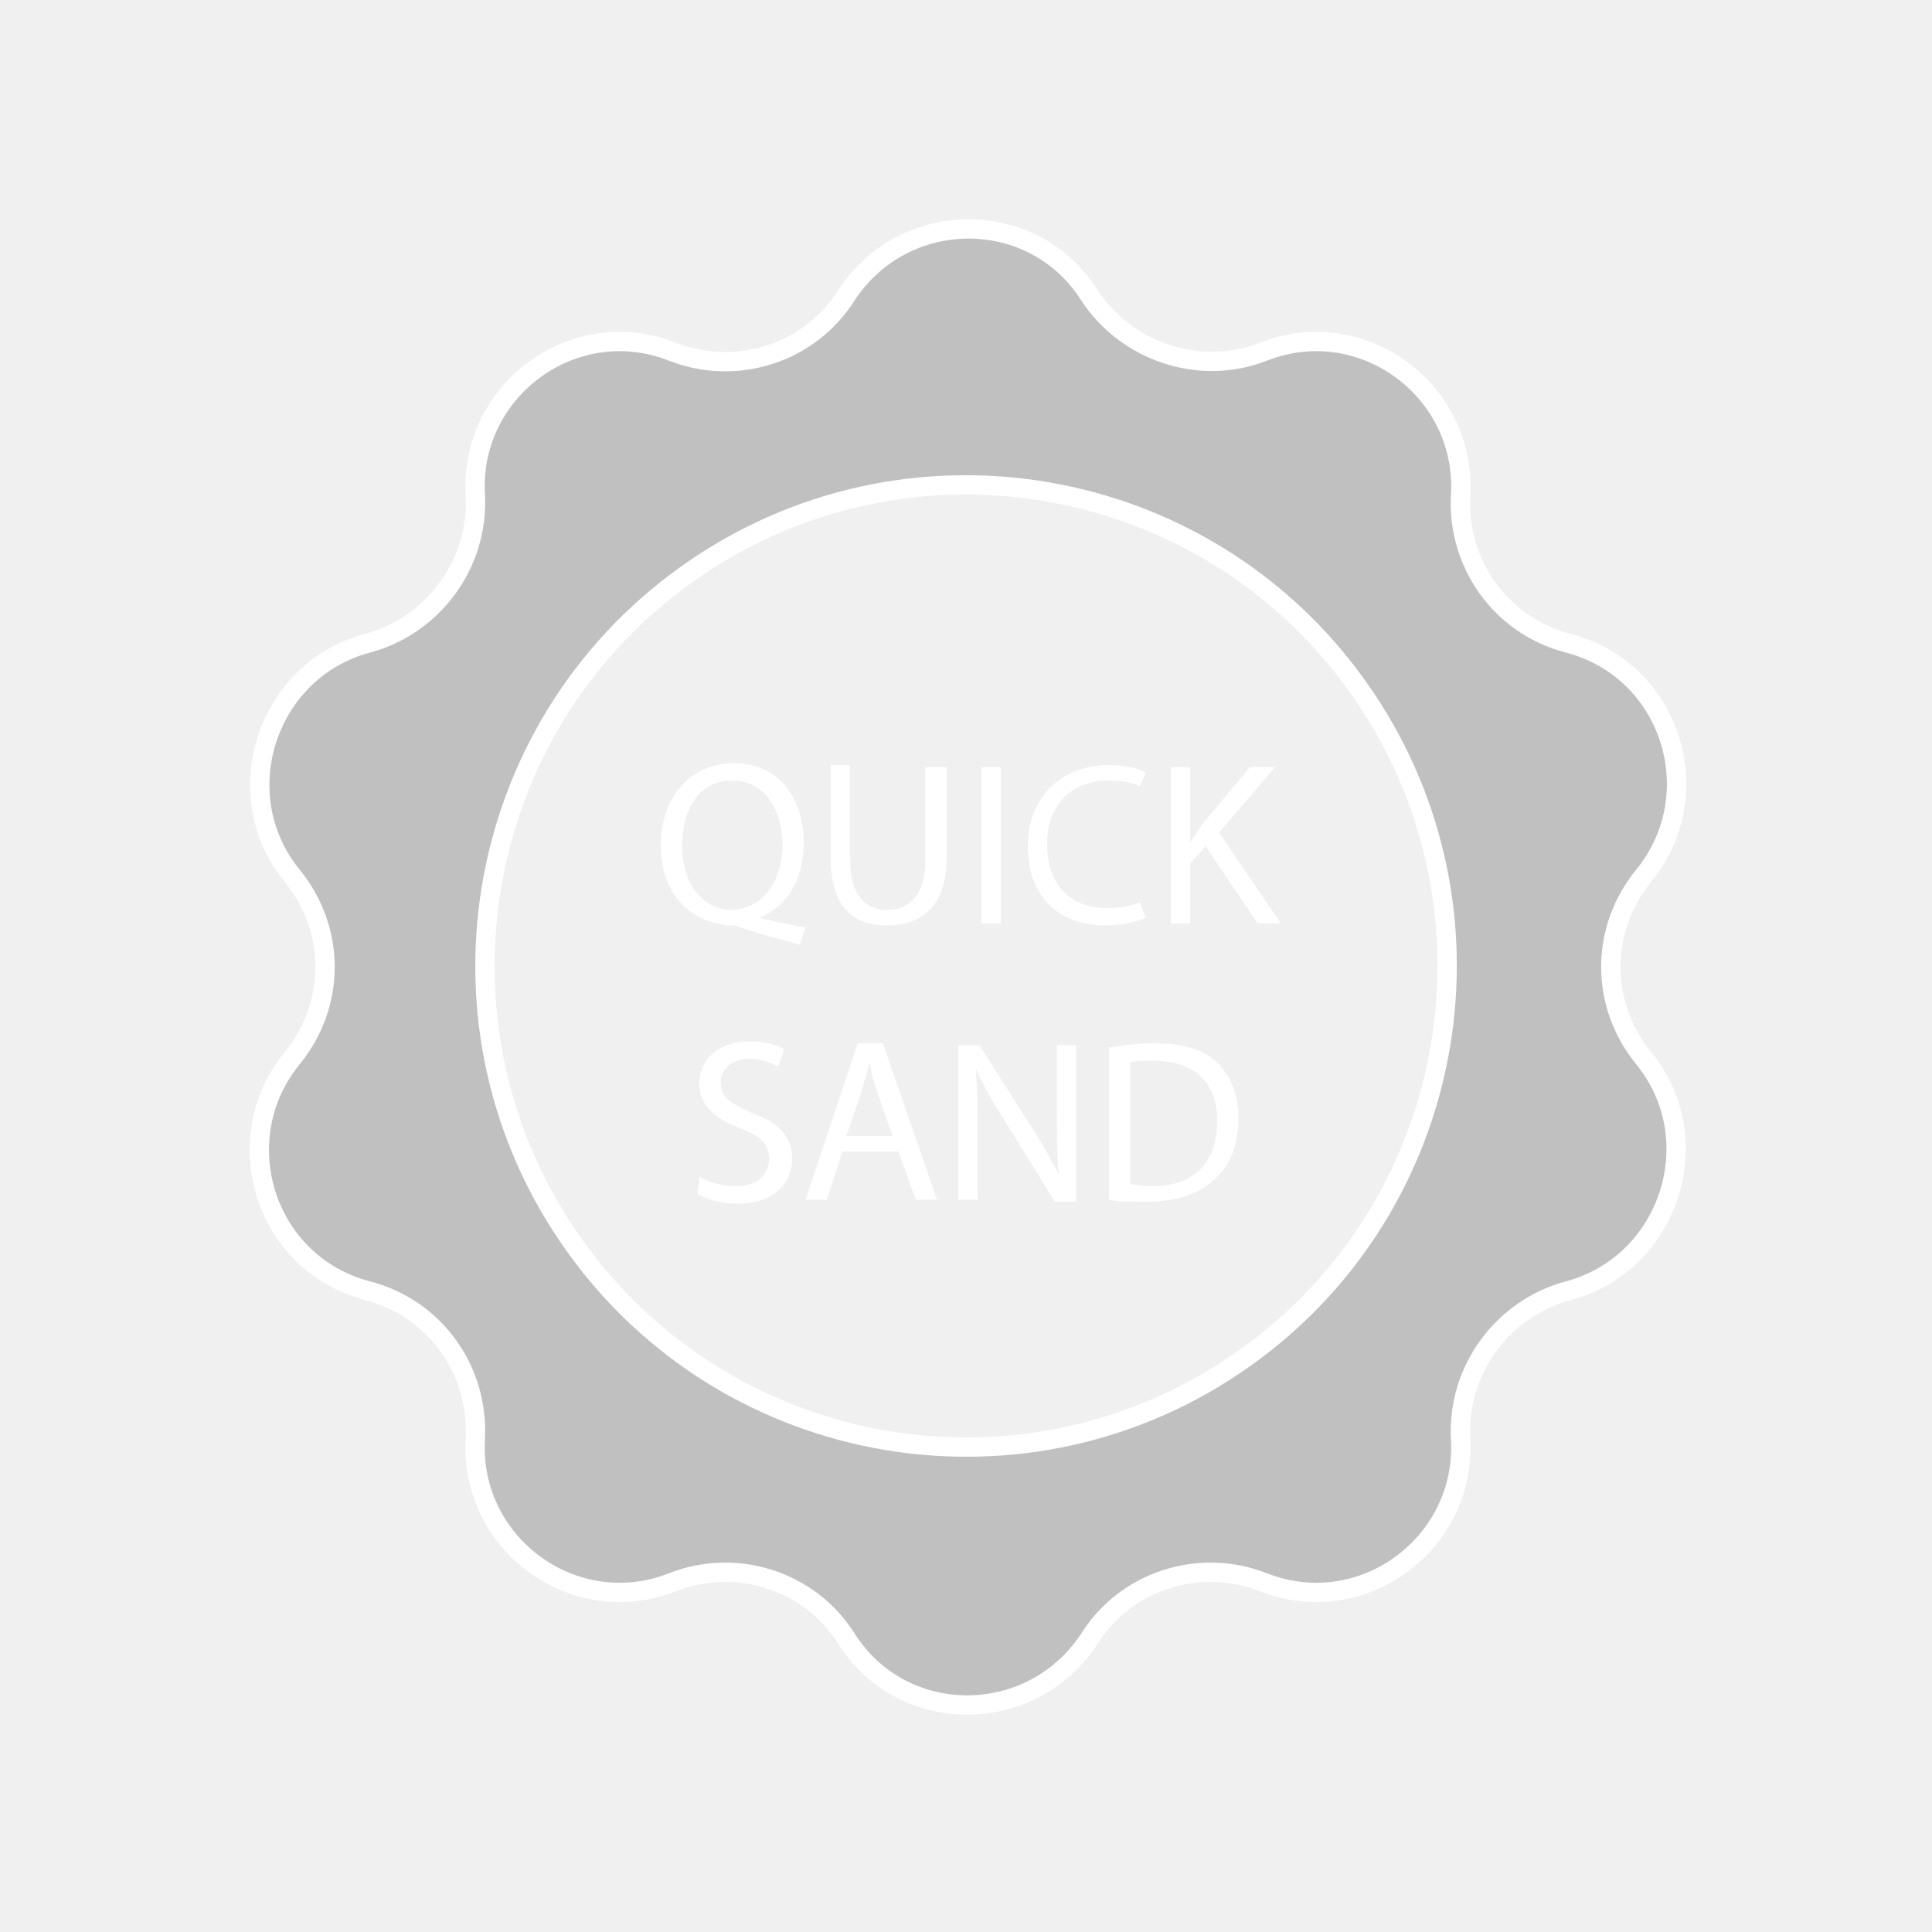
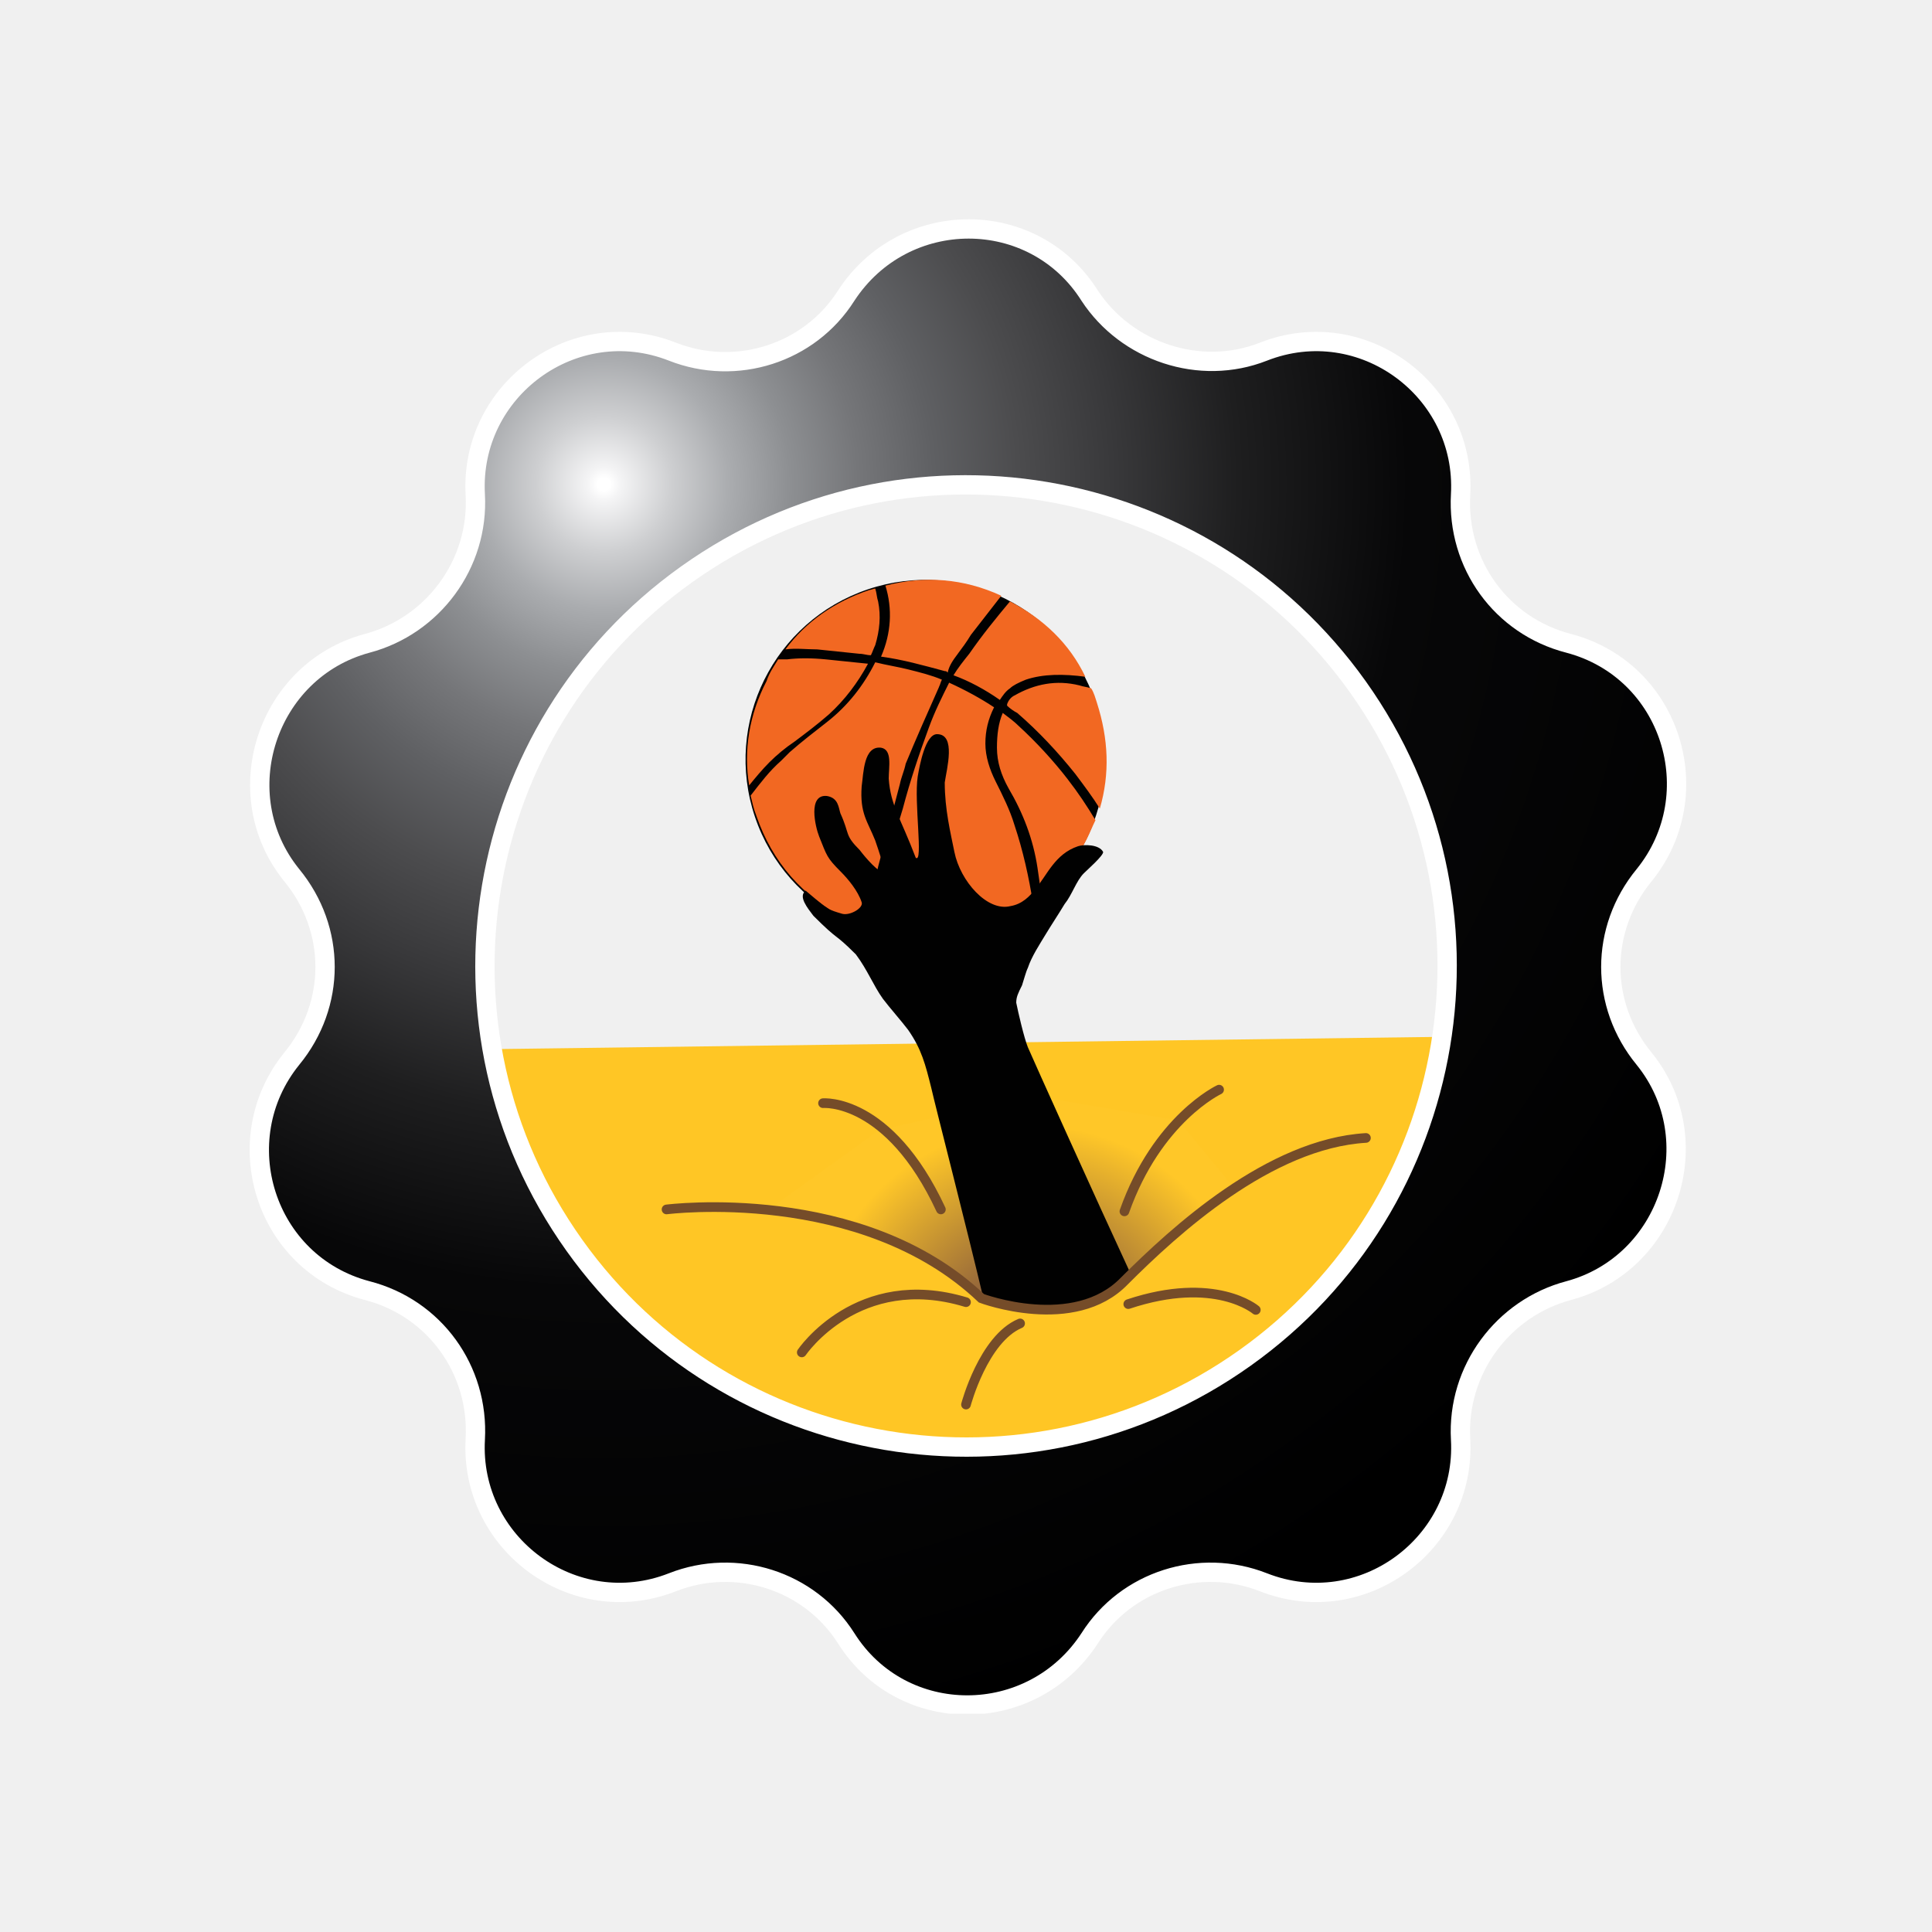
- <svg xmlns="http://www.w3.org/2000/svg" width="100" height="100" viewBox="0 0 100 100">
-   <style>.st0{fill:#FFFFFF;} .st1{opacity:0.2;enable-background:new ;} .st2{fill:none;stroke:#FFFFFF;stroke-miterlimit:10;}</style>
-   <path class="st1" d="M75.3 74.7c-.2-3.6 2.2-6.7 5.6-7.6 5.3-1.4 7.4-7.7 4-12-2.2-2.8-2.2-6.7.1-9.5 3.5-4.2 1.5-10.6-3.8-12-3.4-.9-5.7-4.2-5.5-7.7.3-5.4-5-9.4-10.1-7.5-3.3 1.2-7.1 0-9-3-2.9-4.6-9.6-4.7-12.6-.1-2 3-5.7 4.2-9 2.8-5.1-2-10.5 1.9-10.3 7.3.2 3.6-2.2 6.7-5.6 7.6-5.3 1.4-7.4 7.7-4 12 2.2 2.8 2.2 6.7-.1 9.5-3.5 4.2-1.5 10.6 3.8 12 3.4.9 5.7 4.2 5.5 7.7-.3 5.4 5 9.4 10.1 7.5 3.3-1.2 7.1 0 9 3 2.9 4.6 9.6 4.7 12.6.1 2-3 5.7-4.2 9-2.8 5.1 2 10.6-1.9 10.3-7.3zM29.7 64.5c-8-11.2-5.4-26.8 5.8-34.8s26.8-5.4 34.8 5.8 5.4 26.8-5.8 34.8c-11.3 8-26.8 5.4-34.8-5.8z" />
-   <path class="st2" d="M65.4 18.2c5.1-2 10.5 2 10.2 7.4-.2 3.6 2.1 6.8 5.6 7.7 5.3 1.4 7.3 7.8 3.9 12-2.3 2.8-2.3 6.7 0 9.5 3.4 4.2 1.3 10.6-3.9 12-3.4.9-5.8 4.1-5.6 7.7.3 5.4-5.1 9.4-10.2 7.4-3.3-1.3-7.1-.1-9 2.9-3 4.6-9.7 4.6-12.6 0-1.9-3-5.7-4.2-9-2.9-5.1 2-10.5-2-10.2-7.4.2-3.6-2.1-6.8-5.6-7.7-5.3-1.4-7.3-7.8-3.9-12 2.3-2.8 2.3-6.7 0-9.5-3.4-4.2-1.3-10.6 3.9-12 3.4-.9 5.8-4.1 5.6-7.7-.3-5.4 5.1-9.4 10.2-7.4 3.3 1.3 7.1.1 9-2.9 3-4.6 9.7-4.6 12.6 0 1.9 2.9 5.7 4.2 9 2.9z" />
-   <ellipse transform="rotate(-35.462 50 49.995)" class="st2" cx="50" cy="50" rx="24.9" ry="24.9" />
-   <path class="st0" d="M41.4 48.9c-1.1-.3-2.2-.6-3.1-.9-.2-.1-.3-.1-.5-.1-1.9-.1-3.6-1.5-3.6-4.1 0-2.6 1.6-4.3 3.8-4.3 2.2 0 3.6 1.7 3.6 4.1 0 2.1-1 3.4-2.3 3.9.8.2 1.7.4 2.4.5l-.3.9zm-.9-5.2c0-1.6-.8-3.3-2.6-3.3s-2.6 1.6-2.6 3.4c0 1.7.9 3.3 2.6 3.3 1.7-.1 2.6-1.6 2.6-3.4zM44 39.7v4.8c0 1.8.8 2.6 1.9 2.6 1.2 0 2-.8 2-2.6v-4.8H49v4.7c0 2.5-1.3 3.5-3.1 3.5-1.7 0-2.9-.9-2.9-3.5v-4.8h1zM51.8 39.7v8.1h-1v-8.1h1zM59.3 47.5c-.4.2-1.2.4-2.1.4-2.3 0-4-1.4-4-4.1 0-2.5 1.7-4.2 4.2-4.2 1 0 1.6.2 1.9.4l-.3.7c-.4-.2-1-.3-1.6-.3-1.9 0-3.2 1.2-3.2 3.3 0 2 1.1 3.3 3.1 3.3.6 0 1.3-.1 1.7-.3l.3.8zM60.6 39.7h1v3.9l.6-.9 2.5-3H66l-2.9 3.4 3.2 4.7h-1.2l-2.7-4-.8.9v3.1h-1v-8.1zM36.2 60.9c.5.3 1.2.5 1.9.5 1.1 0 1.7-.6 1.7-1.4 0-.8-.4-1.2-1.5-1.6-1.3-.5-2.1-1.2-2.1-2.3 0-1.3 1-2.2 2.6-2.2.8 0 1.4.2 1.8.4l-.3.9c-.3-.1-.8-.4-1.5-.4-1.1 0-1.5.7-1.5 1.2 0 .8.5 1.1 1.6 1.6 1.4.5 2.1 1.2 2.1 2.4s-.9 2.3-2.8 2.3c-.8 0-1.6-.2-2.1-.5l.1-.9zM43.6 59.6l-.8 2.5h-1.1l2.7-8.1h1.3l2.8 8.1h-1.1l-.9-2.5h-2.9zm2.6-.8l-.8-2.3c-.2-.5-.3-1-.4-1.5-.1.5-.3 1-.4 1.5l-.8 2.3h2.4zM49.6 62.2v-8.1h1.1l2.6 4.1c.6.9 1.1 1.8 1.5 2.6-.1-1.1-.1-2.1-.1-3.3v-3.4h1v8.1h-1.1L52 58c-.6-.9-1.1-1.8-1.5-2.7.1 1 .1 2 .1 3.3v3.5h-1zM57.5 54.2c.6-.1 1.4-.2 2.2-.2 1.5 0 2.6.3 3.3 1 .7.7 1.1 1.6 1.1 2.9 0 1.3-.4 2.4-1.2 3.1-.8.8-2 1.2-3.6 1.2-.7 0-1.4 0-1.9-.1v-7.9zm1 7.1c.3 0 .6.1 1.1.1 2.2 0 3.4-1.2 3.4-3.4 0-1.9-1.1-3.1-3.3-3.1-.5 0-.9 0-1.2.1v6.3z" />
+ <svg xmlns="http://www.w3.org/2000/svg" xmlns:xlink="http://www.w3.org/1999/xlink" width="100" height="100" viewBox="0 0 100 100">
+   <style>.st0{fill:#FFFFFF;} .st1{fill:#FFC625;} .st2{fill-rule:evenodd;clip-rule:evenodd;fill:url(#SVGID_1_);} .st3{clip-path:url(#SVGID_3_);} .st4{clip-path:url(#SVGID_5_);fill:url(#SVGID_6_);} .st5{clip-path:url(#SVGID_8_);fill:none;stroke:#FFFFFF;stroke-miterlimit:10;} .st6{fill:#010101;} .st7{fill:#F26822;} .st8{fill-rule:evenodd;clip-rule:evenodd;fill:#010101;} .st9{fill-rule:evenodd;clip-rule:evenodd;fill:none;stroke:#754C29;stroke-width:0.5;stroke-linecap:round;stroke-miterlimit:10;} .st10{fill-rule:evenodd;clip-rule:evenodd;fill:url(#SVGID_9_);} .st11{clip-path:url(#SVGID_11_);} .st12{clip-path:url(#SVGID_13_);fill:url(#SVGID_14_);} .st13{clip-path:url(#SVGID_16_);fill:none;stroke:#FFFFFF;stroke-miterlimit:10;}</style>
+   <path class="st1" d="M17.9 54.4l61.8-.8-12.4 20.7-25.7 3.2-16.2-12-7.5-11.1" />
+   <radialGradient id="SVGID_1_" cx="53.5" cy="69.625" r="13.907" gradientUnits="userSpaceOnUse">
+     <stop offset=".237" stop-color="#8B5E3C" />
+     <stop offset=".817" stop-color="#FFC728" />
+   </radialGradient>
+   <path class="st2" d="M39.8 62.6s8.4 1.1 10.9 4.6c6.2 1.6 7.7-1.1 7.7-1.1l5.4-4.7L61 58l-7.6-1.3-7.9 1.8-5.7 4.1z" />
+   <defs>
+     <path id="SVGID_2_" d="M12.8 11.3h74.5v77.4H12.8z" />
+   </defs>
+   <clipPath id="SVGID_3_">
+     <use xlink:href="#SVGID_2_" overflow="visible" />
+   </clipPath>
+   <g class="st3">
+     <defs>
+       <path id="SVGID_4_" d="M29.7 64.5c-8-11.2-5.4-26.8 5.8-34.8 11.2-8 26.8-5.4 34.8 5.8 8 11.2 5.4 26.8-5.8 34.8-4.4 3.1-9.4 4.6-14.4 4.6-7.9 0-15.5-3.6-20.4-10.4M44 15.2c-2 3-5.7 4.2-9 2.8-5.1-2-10.5 1.9-10.3 7.3.2 3.6-2.2 6.7-5.6 7.6-5.3 1.4-7.4 7.7-4 12 2.2 2.8 2.2 6.7-.1 9.5-3.5 4.2-1.5 10.6 3.8 12 3.4.9 5.7 4.2 5.5 7.7-.3 5.4 5 9.4 10.1 7.5 3.3-1.2 7.1 0 9 3 2.9 4.6 9.6 4.7 12.6.1 2-3 5.7-4.2 9-2.8 5.1 2 10.5-1.9 10.3-7.3-.2-3.6 2.2-6.7 5.6-7.6 5.3-1.4 7.4-7.7 4-12-2.2-2.8-2.2-6.7.1-9.5 3.5-4.2 1.5-10.6-3.8-12-3.4-.9-5.7-4.2-5.5-7.7.3-5.4-5-9.4-10.1-7.5-3.3 1.2-7.1 0-9-3-1.5-2.3-3.9-3.5-6.4-3.5-2.3 0-4.7 1.1-6.2 3.4" />
+     </defs>
+     <clipPath id="SVGID_5_">
+       <use xlink:href="#SVGID_4_" overflow="visible" />
+     </clipPath>
+     <radialGradient id="SVGID_6_" cx="1.069" cy="-.8" r="1" gradientTransform="matrix(47.4546 47.4546 47.4546 -47.4546 18.2353 -63.9626)" gradientUnits="userSpaceOnUse">
+       <stop offset="0" stop-color="#FFF" />
+       <stop offset=".005" stop-color="#FFF" />
+       <stop offset=".013" stop-color="#F4F4F5" />
+       <stop offset=".053" stop-color="#CECFD1" />
+       <stop offset=".098" stop-color="#AAACAF" />
+       <stop offset=".146" stop-color="#8D8F92" />
+       <stop offset=".199" stop-color="#757679" />
+       <stop offset=".258" stop-color="#5F6063" />
+       <stop offset=".324" stop-color="#4C4C4E" />
+       <stop offset=".401" stop-color="#38383A" />
+       <stop offset=".496" stop-color="#1E1E1F" />
+       <stop offset=".629" stop-color="#070708" />
+       <stop offset="1" />
+     </radialGradient>
+     <path class="st4" d="M50-26.8l77.3 77.4L50 127.9l-77.3-77.3" />
+   </g>
+   <g class="st3">
+     <defs>
+       <path id="SVGID_7_" d="M12.8 11.3h74.5v77.4H12.8z" />
+     </defs>
+     <clipPath id="SVGID_8_">
+       <use xlink:href="#SVGID_7_" overflow="visible" />
+     </clipPath>
+     <path class="st5" d="M65.4 18.2c5.1-2 10.5 2 10.2 7.4-.2 3.6 2.1 6.8 5.6 7.7 5.3 1.4 7.3 7.8 3.9 12-2.3 2.8-2.3 6.7 0 9.5 3.4 4.2 1.3 10.6-3.9 12-3.4.9-5.8 4.1-5.6 7.7.3 5.4-5.1 9.4-10.2 7.4-3.3-1.3-7.1-.1-9 2.9-3 4.6-9.7 4.6-12.6 0-1.9-3-5.7-4.2-9-2.9-5.1 2-10.5-2-10.2-7.4.2-3.6-2.1-6.8-5.6-7.7-5.3-1.4-7.3-7.8-3.9-12 2.3-2.8 2.3-6.7 0-9.5-3.4-4.2-1.3-10.6 3.9-12 3.4-.9 5.8-4.1 5.6-7.7-.3-5.4 5.1-9.4 10.2-7.4 3.3 1.3 7.1.1 9-2.9 3-4.6 9.7-4.6 12.6 0 1.9 2.9 5.7 4.2 9 2.9z" />
+     <ellipse transform="matrix(0.8145 -0.5802 0.5802 0.8145 -19.7331 38.2829)" class="st5" cx="50" cy="50" rx="24.9" ry="24.9" />
+   </g>
+   <g>
+     <ellipse transform="matrix(0.9476 -0.3194 0.3194 0.9476 -10.0513 17.3753)" class="st6" cx="47.9" cy="39.3" rx="9.3" ry="9.3" />
+     <path class="st7" d="M55.277 40.35c-.75-.974-1.65-1.95-2.55-2.774-.225-.225-.525-.45-.825-.675-.225.526-.3 1.126-.3 1.8 0 .75.225 1.426.6 2.1.75 1.276 1.275 2.626 1.5 4.126.075.525.15 1.05.225 1.5.975-.825 1.725-1.8 2.325-3 .15-.3.3-.675.45-.975-.45-.75-.9-1.424-1.425-2.1m-14.55-6.224h-.45c-.226.375-.45.675-.6 1.125-.9 1.726-1.2 3.6-.9 5.4.3-.374.674-.824 1.05-1.2.374-.374.824-.75 1.274-1.05.6-.45 1.2-.9 1.8-1.424.826-.75 1.502-1.65 2.027-2.625-.75-.074-1.426-.15-2.176-.224-.75-.075-1.424-.075-2.024 0M52.502 36c-.15.076-.3.226-.375.45v.076c.15.15.375.3.525.375 1.125.976 2.1 2.026 3 3.15.45.6.9 1.2 1.275 1.8.525-1.8.45-3.6-.15-5.474-.075-.225-.15-.525-.3-.75-.225-.075-.375-.075-.6-.15-1.2-.3-2.325-.075-3.375.525m-3.15-1.05c.825.3 1.65.75 2.4 1.276.15-.225.3-.45.525-.6.15-.15.45-.3.825-.45.9-.3 1.95-.3 3.075-.15-.825-1.725-2.175-3-3.9-3.9-.75.9-1.425 1.725-2.1 2.7-.3.375-.6.75-.825 1.125m-.75.6c.075-.15.075-.224.15-.374-.525-.225-1.125-.375-1.725-.525-.6-.15-1.125-.224-1.725-.374-.6 1.2-1.425 2.25-2.476 3.075-.675.526-1.35 1.05-1.95 1.576l-.45.45c-.6.525-1.05 1.125-1.575 1.8.076.3.15.675.3 1.05.826 2.4 2.4 4.2 4.652 5.325.3.152.6.302.9.377.225-1.05.525-2.026.75-3.076l1.125-4.274c.075-.375.225-.675.3-1.05.525-1.275 1.125-2.625 1.725-3.975m.525-.224c-.375.75-.75 1.5-1.05 2.325-.525 1.426-.975 2.776-1.35 4.2-.45 1.426-.75 2.85-1.125 4.276-.15.675-.3 1.35-.45 2.1 1.875.6 3.75.6 5.7-.074.975-.3 1.875-.75 2.625-1.35-.225-1.426-.525-2.776-.975-4.126-.225-.75-.6-1.5-.975-2.25-.3-.6-.525-1.275-.525-1.95s.15-1.275.45-1.875c-.675-.45-1.5-.9-2.325-1.274m.45-1.5c.225-.3.45-.6.675-.975l1.575-2.025c-1.95-.9-3.975-1.05-6-.525.375 1.2.3 2.476-.225 3.676 1.125.15 2.175.45 3.3.75.075 0 .075 0 .15.075.075-.374.3-.674.525-.974m-4.125-2.7c-.075-.226-.075-.45-.15-.676-.075 0-.225.075-.3.075-1.8.6-3.3 1.65-4.35 3.076.524-.074 1.124 0 1.65 0 .75.076 1.424.15 2.175.226.225 0 .375.075.6.075.075-.15.15-.374.225-.524.225-.75.3-1.5.15-2.25z" id="Layer0_0_MEMBER_0_MEMBER_0_FILL_2_" />
+   </g>
+   <path class="st8" d="M55.8 43.8c-1.2.4-1.6 1.5-2.2 2.2-.3.4-.7.8-1.3.9-1.2.3-2.6-1.3-2.9-2.8-.2-1-.5-2.2-.5-3.6.1-.7.6-2.5-.4-2.5-.6 0-.9 1.6-1 2.2-.2 1.3.3 4.5-.1 4.2-.8-2.1-1.3-2.7-1.4-4.1 0-.6.2-1.5-.4-1.6-.9-.1-.9 1.3-1 2-.1 1.4.3 1.8.7 2.8.2.6.5 1.4.4 1.6-.2.1-.9-.7-1.2-1.1-.8-.8-.5-.8-1-1.9-.1-.3-.1-.8-.7-.9-1-.1-.6 1.6-.4 2.1.4 1 .4 1.1 1.1 1.8.4.4.9 1 1.1 1.6.1.3-.6.7-1 .6-.7-.2-.8-.3-.8-.3s-.4-.3-1.1-.9c-.4.3.1.9.4 1.3 1.4 1.4 1 .8 2.2 2 .6.8.9 1.6 1.4 2.3.3.4 1 1.2 1.3 1.6.7 1 .9 1.8 1.2 3 .2.9 1.9 7.5 2.7 10.9 1.5.6 4.4.4 4.4.6 0 0 2.3-.4 3.3-1.7-1.9-4.1-5.1-11.2-5.4-11.9-.2-.5-.5-1.8-.6-2.3 0-.3.1-.5.3-.9.1-.3.2-.7.3-.9.2-.6.6-1.2.9-1.7.3-.5.7-1.1 1-1.6.4-.5.6-1.2 1-1.6.2-.2 1-.9 1-1.1-.2-.4-1-.4-1.3-.3z" />
+   <g>
+     <path class="st9" d="M34.5 62.6s10.1-1.3 16.3 4.6c0 0 4.8 1.8 7.4-.9 2.6-2.6 7.5-7.1 12.5-7.4M63.1 56.4s-3.2 1.5-4.9 6.3M42.6 57.1s3.4-.3 6.1 5.5M41.5 70s2.9-4.3 8.5-2.6M65 67.8s-2.1-1.8-6.6-.3M50 72.7s.9-3.4 2.8-4.2" />
+   </g>
</svg>
